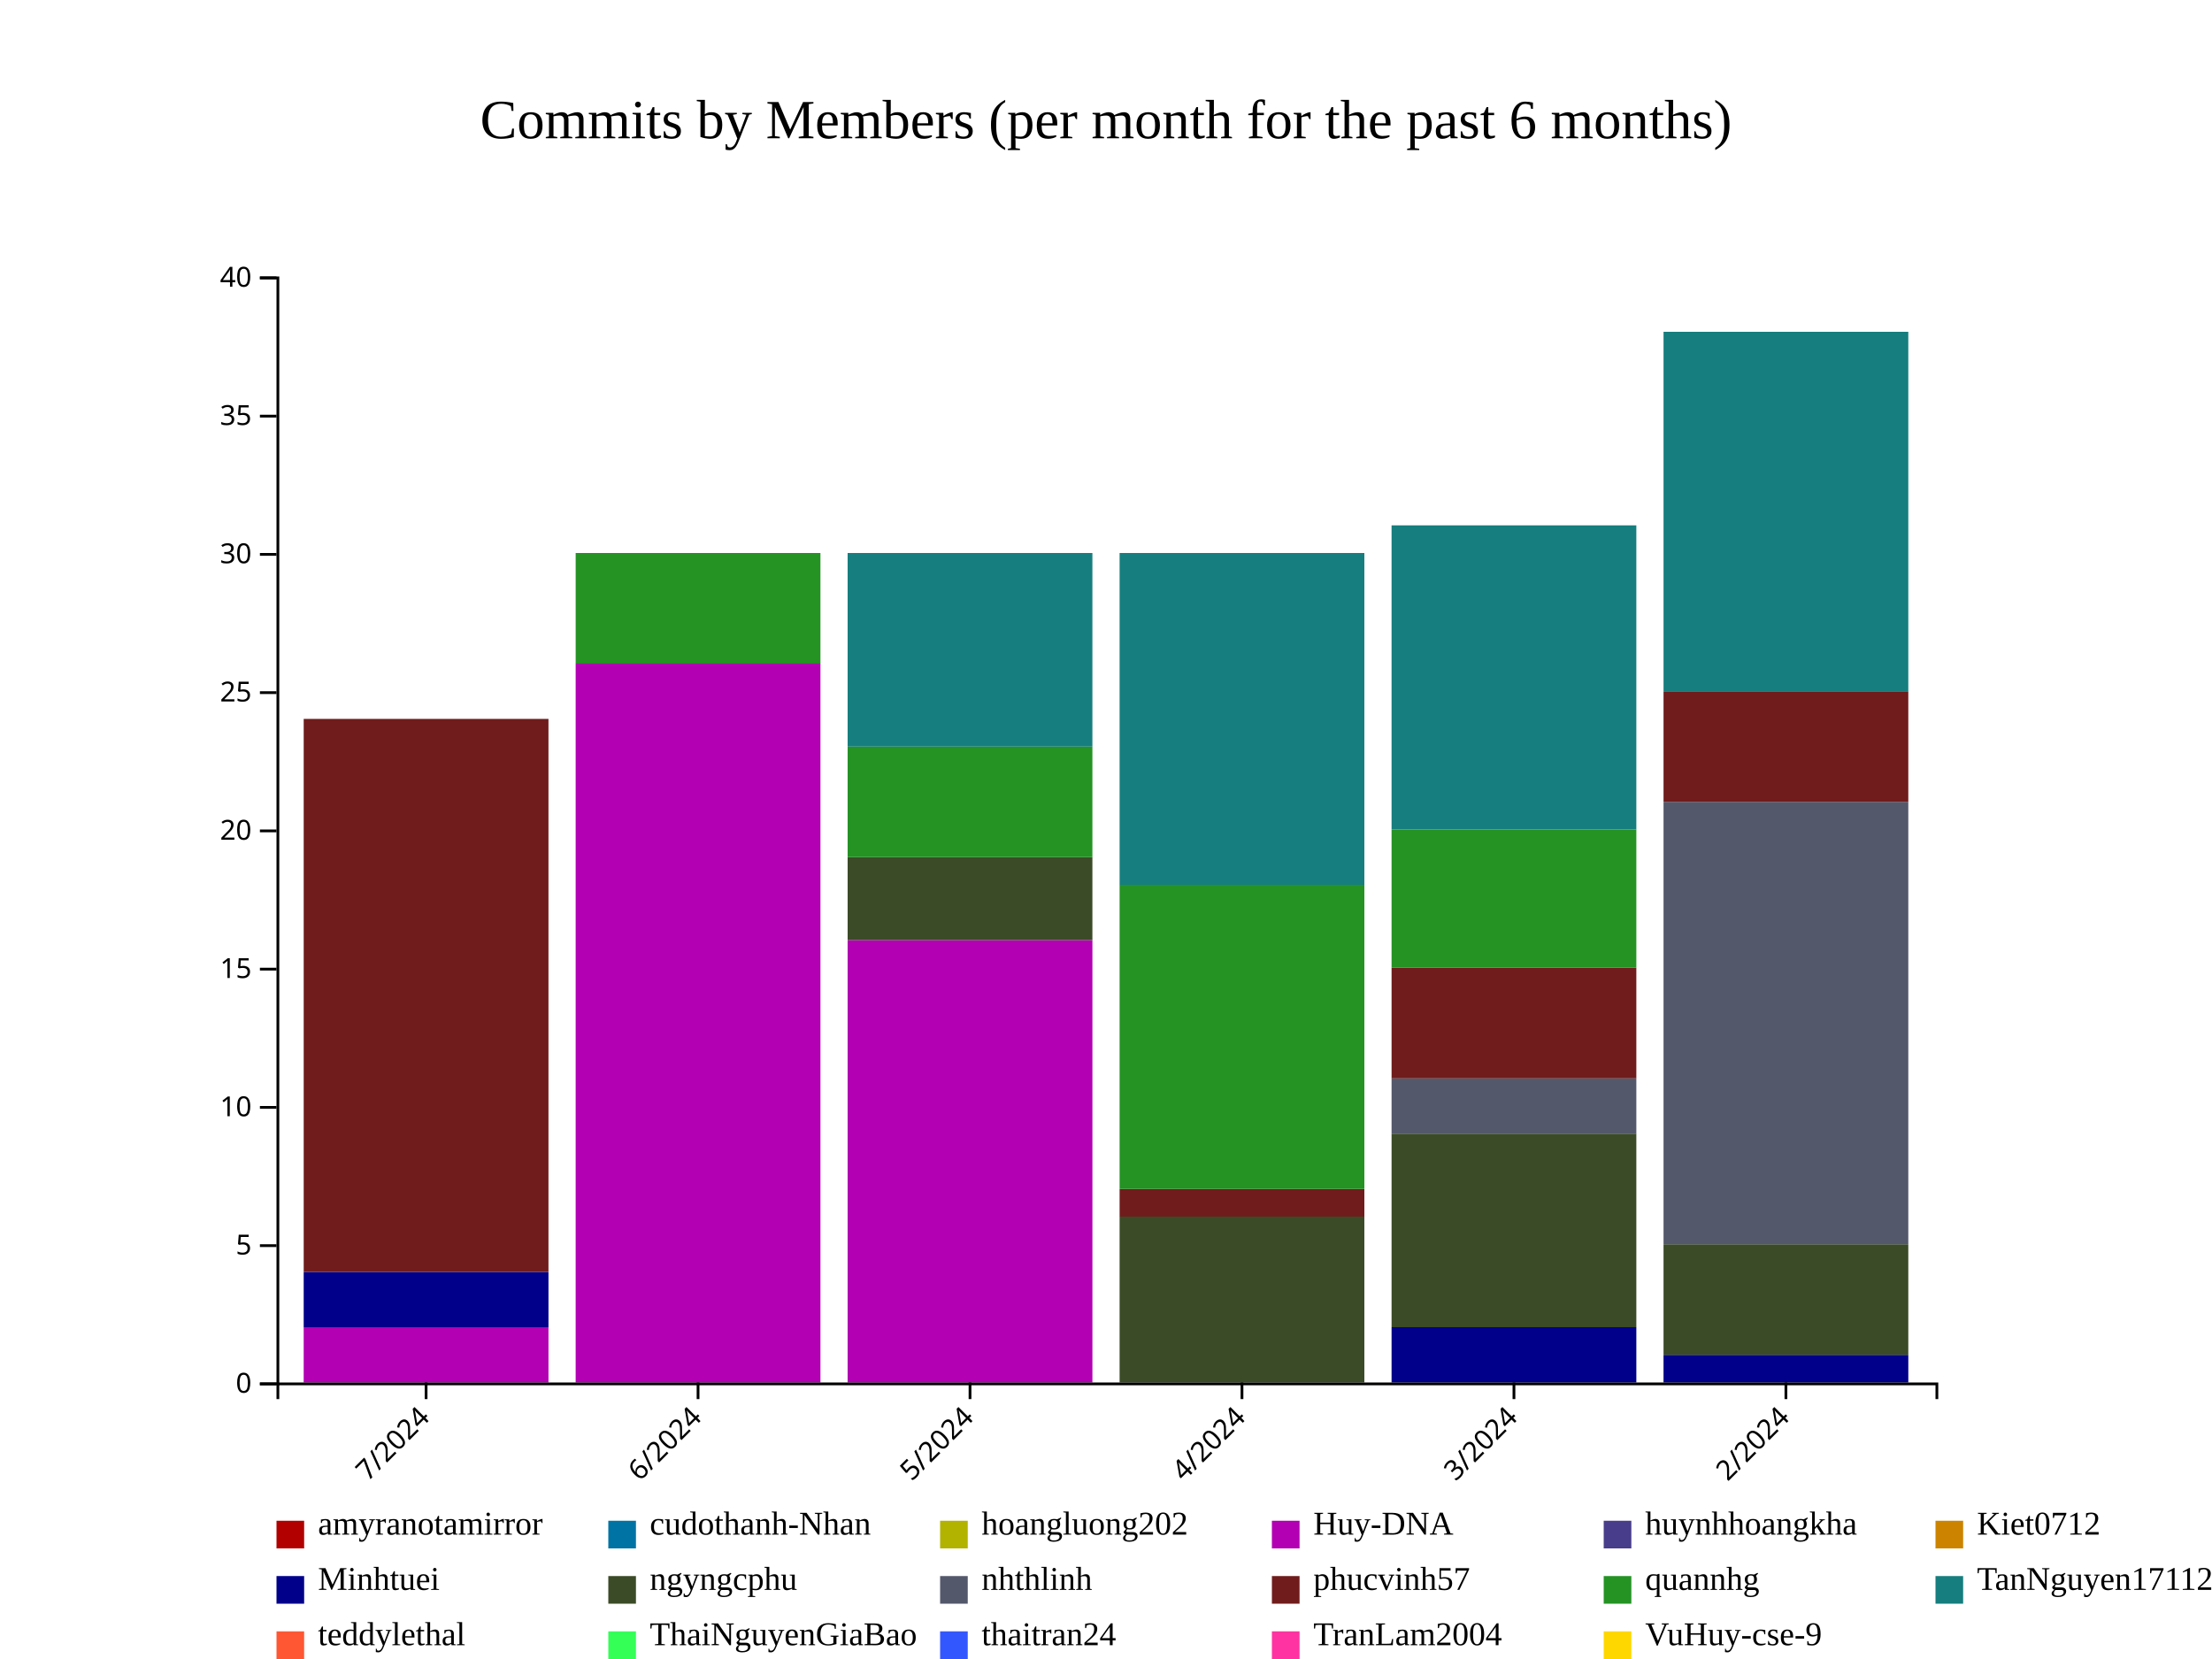
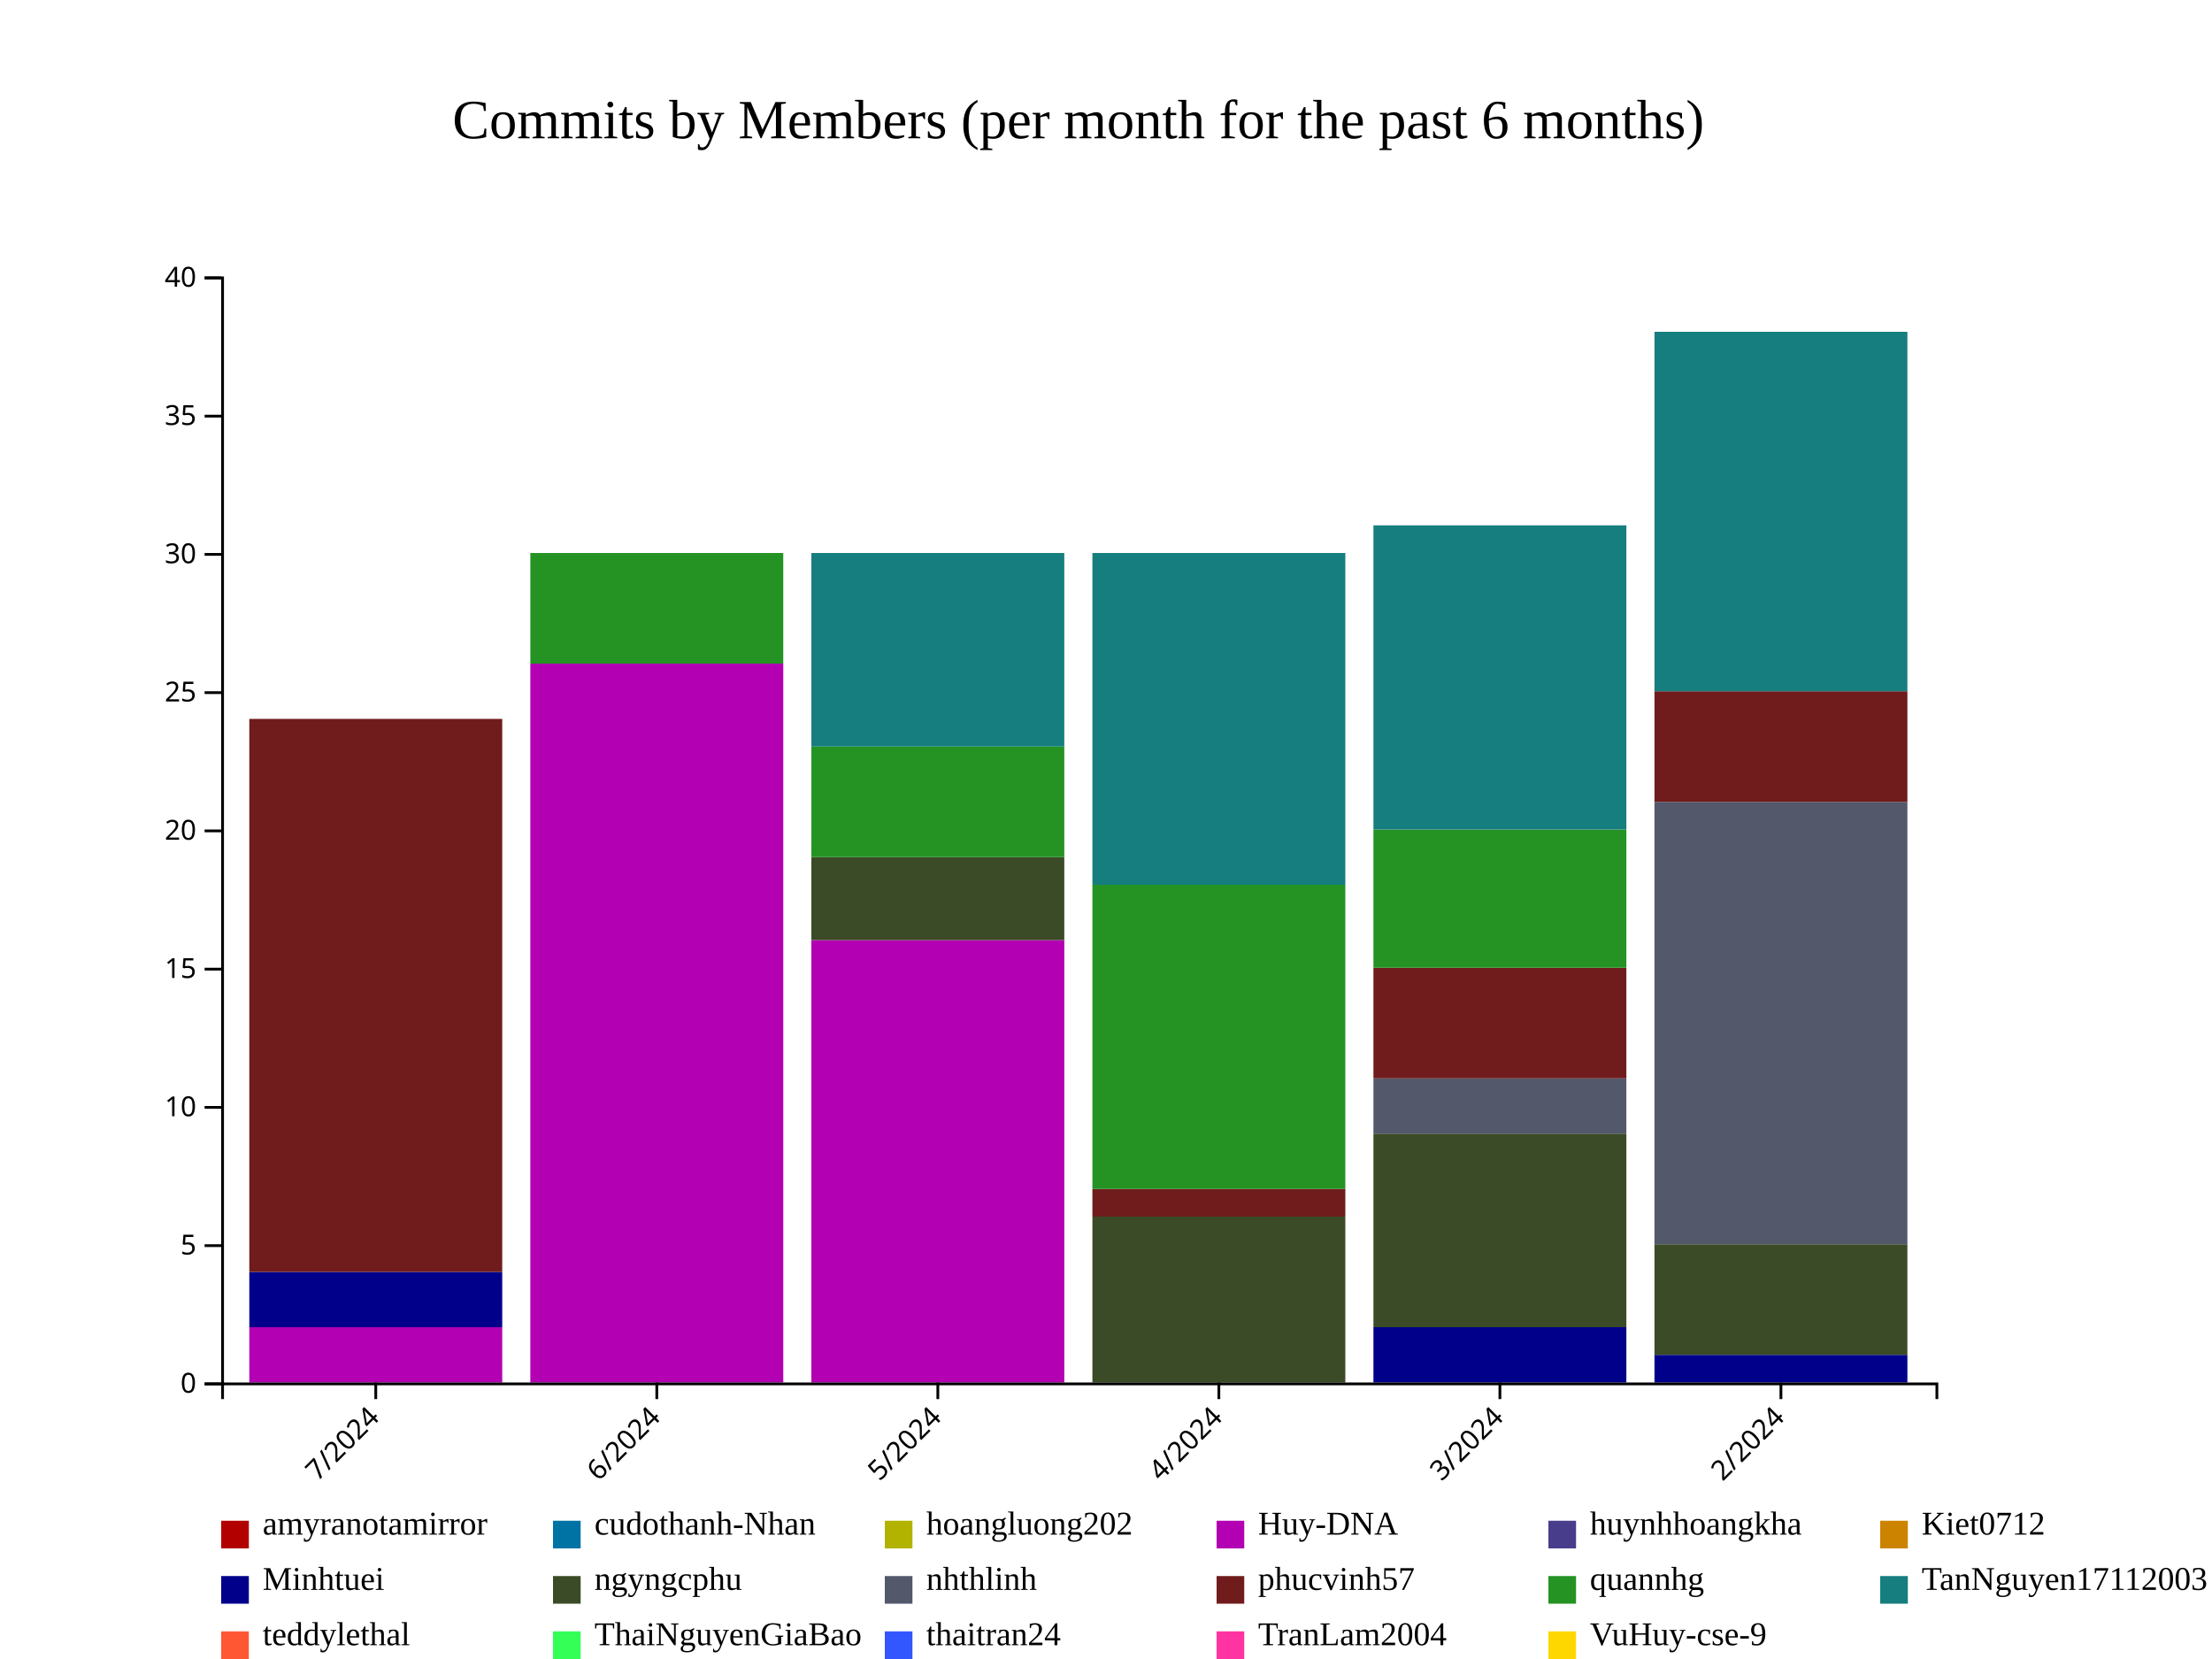
<svg xmlns="http://www.w3.org/2000/svg" style="background-color: rgb(240, 240, 240);" width="800" height="600">
-   <g transform="translate(100,100)">
+   <g transform="translate(80,100)">
    <g fill="#B20000">
-       <rect x="9.836" y="400" height="0" width="88.525" />
-       <rect x="108.197" y="400" height="0" width="88.525" />
-       <rect x="206.557" y="400" height="0" width="88.525" />
-       <rect x="304.918" y="400" height="0" width="88.525" />
-       <rect x="403.279" y="400" height="0" width="88.525" />
-       <rect x="501.639" y="400" height="0" width="88.525" />
+       <rect x="10.164" y="400" height="0" width="91.475" />
+       <rect x="111.803" y="400" height="0" width="91.475" />
+       <rect x="213.443" y="400" height="0" width="91.475" />
+       <rect x="315.082" y="400" height="0" width="91.475" />
+       <rect x="416.721" y="400" height="0" width="91.475" />
+       <rect x="518.361" y="400" height="0" width="91.475" />
    </g>
    <g fill="#0073A5">
-       <rect x="9.836" y="400" height="0" width="88.525" />
-       <rect x="108.197" y="400" height="0" width="88.525" />
-       <rect x="206.557" y="400" height="0" width="88.525" />
-       <rect x="304.918" y="400" height="0" width="88.525" />
-       <rect x="403.279" y="400" height="0" width="88.525" />
-       <rect x="501.639" y="400" height="0" width="88.525" />
+       <rect x="10.164" y="400" height="0" width="91.475" />
+       <rect x="111.803" y="400" height="0" width="91.475" />
+       <rect x="213.443" y="400" height="0" width="91.475" />
+       <rect x="315.082" y="400" height="0" width="91.475" />
+       <rect x="416.721" y="400" height="0" width="91.475" />
+       <rect x="518.361" y="400" height="0" width="91.475" />
    </g>
    <g fill="#B2B200">
-       <rect x="9.836" y="400" height="0" width="88.525" />
-       <rect x="108.197" y="400" height="0" width="88.525" />
-       <rect x="206.557" y="400" height="0" width="88.525" />
-       <rect x="304.918" y="400" height="0" width="88.525" />
-       <rect x="403.279" y="400" height="0" width="88.525" />
-       <rect x="501.639" y="400" height="0" width="88.525" />
+       <rect x="10.164" y="400" height="0" width="91.475" />
+       <rect x="111.803" y="400" height="0" width="91.475" />
+       <rect x="213.443" y="400" height="0" width="91.475" />
+       <rect x="315.082" y="400" height="0" width="91.475" />
+       <rect x="416.721" y="400" height="0" width="91.475" />
+       <rect x="518.361" y="400" height="0" width="91.475" />
    </g>
    <g fill="#B200B2">
-       <rect x="9.836" y="380" height="20" width="88.525" />
-       <rect x="108.197" y="140" height="260" width="88.525" />
-       <rect x="206.557" y="240" height="160" width="88.525" />
-       <rect x="304.918" y="400" height="0" width="88.525" />
-       <rect x="403.279" y="400" height="0" width="88.525" />
-       <rect x="501.639" y="400" height="0" width="88.525" />
+       <rect x="10.164" y="380" height="20" width="91.475" />
+       <rect x="111.803" y="140" height="260" width="91.475" />
+       <rect x="213.443" y="240" height="160" width="91.475" />
+       <rect x="315.082" y="400" height="0" width="91.475" />
+       <rect x="416.721" y="400" height="0" width="91.475" />
+       <rect x="518.361" y="400" height="0" width="91.475" />
    </g>
    <g fill="#483D8B">
-       <rect x="9.836" y="380" height="0" width="88.525" />
-       <rect x="108.197" y="140" height="0" width="88.525" />
-       <rect x="206.557" y="240" height="0" width="88.525" />
-       <rect x="304.918" y="400" height="0" width="88.525" />
-       <rect x="403.279" y="400" height="0" width="88.525" />
-       <rect x="501.639" y="400" height="0" width="88.525" />
+       <rect x="10.164" y="380" height="0" width="91.475" />
+       <rect x="111.803" y="140" height="0" width="91.475" />
+       <rect x="213.443" y="240" height="0" width="91.475" />
+       <rect x="315.082" y="400" height="0" width="91.475" />
+       <rect x="416.721" y="400" height="0" width="91.475" />
+       <rect x="518.361" y="400" height="0" width="91.475" />
    </g>
    <g fill="#CC8400">
-       <rect x="9.836" y="380" height="0" width="88.525" />
-       <rect x="108.197" y="140" height="0" width="88.525" />
-       <rect x="206.557" y="240" height="0" width="88.525" />
-       <rect x="304.918" y="400" height="0" width="88.525" />
-       <rect x="403.279" y="400" height="0" width="88.525" />
-       <rect x="501.639" y="400" height="0" width="88.525" />
+       <rect x="10.164" y="380" height="0" width="91.475" />
+       <rect x="111.803" y="140" height="0" width="91.475" />
+       <rect x="213.443" y="240" height="0" width="91.475" />
+       <rect x="315.082" y="400" height="0" width="91.475" />
+       <rect x="416.721" y="400" height="0" width="91.475" />
+       <rect x="518.361" y="400" height="0" width="91.475" />
    </g>
    <g fill="#00008B">
-       <rect x="9.836" y="360" height="20" width="88.525" />
-       <rect x="108.197" y="140" height="0" width="88.525" />
-       <rect x="206.557" y="240" height="0" width="88.525" />
-       <rect x="304.918" y="400" height="0" width="88.525" />
-       <rect x="403.279" y="380" height="20" width="88.525" />
-       <rect x="501.639" y="390" height="10" width="88.525" />
+       <rect x="10.164" y="360" height="20" width="91.475" />
+       <rect x="111.803" y="140" height="0" width="91.475" />
+       <rect x="213.443" y="240" height="0" width="91.475" />
+       <rect x="315.082" y="400" height="0" width="91.475" />
+       <rect x="416.721" y="380" height="20" width="91.475" />
+       <rect x="518.361" y="390" height="10" width="91.475" />
    </g>
    <g fill="#3B4B27">
-       <rect x="9.836" y="360" height="0" width="88.525" />
-       <rect x="108.197" y="140" height="0" width="88.525" />
-       <rect x="206.557" y="210" height="30" width="88.525" />
-       <rect x="304.918" y="340" height="60" width="88.525" />
-       <rect x="403.279" y="310" height="70" width="88.525" />
-       <rect x="501.639" y="350" height="40" width="88.525" />
+       <rect x="10.164" y="360" height="0" width="91.475" />
+       <rect x="111.803" y="140" height="0" width="91.475" />
+       <rect x="213.443" y="210" height="30" width="91.475" />
+       <rect x="315.082" y="340" height="60" width="91.475" />
+       <rect x="416.721" y="310" height="70" width="91.475" />
+       <rect x="518.361" y="350" height="40" width="91.475" />
    </g>
    <g fill="#54586B">
-       <rect x="9.836" y="360" height="0" width="88.525" />
-       <rect x="108.197" y="140" height="0" width="88.525" />
-       <rect x="206.557" y="210" height="0" width="88.525" />
-       <rect x="304.918" y="340" height="0" width="88.525" />
-       <rect x="403.279" y="290" height="20" width="88.525" />
-       <rect x="501.639" y="190" height="160" width="88.525" />
+       <rect x="10.164" y="360" height="0" width="91.475" />
+       <rect x="111.803" y="140" height="0" width="91.475" />
+       <rect x="213.443" y="210" height="0" width="91.475" />
+       <rect x="315.082" y="340" height="0" width="91.475" />
+       <rect x="416.721" y="290" height="20" width="91.475" />
+       <rect x="518.361" y="190" height="160" width="91.475" />
    </g>
    <g fill="#701C1C">
-       <rect x="9.836" y="160" height="200" width="88.525" />
-       <rect x="108.197" y="140" height="0" width="88.525" />
-       <rect x="206.557" y="210" height="0" width="88.525" />
-       <rect x="304.918" y="330" height="10" width="88.525" />
-       <rect x="403.279" y="250" height="40" width="88.525" />
-       <rect x="501.639" y="150" height="40" width="88.525" />
+       <rect x="10.164" y="160" height="200" width="91.475" />
+       <rect x="111.803" y="140" height="0" width="91.475" />
+       <rect x="213.443" y="210" height="0" width="91.475" />
+       <rect x="315.082" y="330" height="10" width="91.475" />
+       <rect x="416.721" y="250" height="40" width="91.475" />
+       <rect x="518.361" y="150" height="40" width="91.475" />
    </g>
    <g fill="#249324">
-       <rect x="9.836" y="160" height="0" width="88.525" />
-       <rect x="108.197" y="100" height="40" width="88.525" />
-       <rect x="206.557" y="170" height="40" width="88.525" />
-       <rect x="304.918" y="220" height="110" width="88.525" />
-       <rect x="403.279" y="200" height="50" width="88.525" />
-       <rect x="501.639" y="150" height="0" width="88.525" />
+       <rect x="10.164" y="160" height="0" width="91.475" />
+       <rect x="111.803" y="100" height="40" width="91.475" />
+       <rect x="213.443" y="170" height="40" width="91.475" />
+       <rect x="315.082" y="220" height="110" width="91.475" />
+       <rect x="416.721" y="200" height="50" width="91.475" />
+       <rect x="518.361" y="150" height="0" width="91.475" />
    </g>
    <g fill="#167E7E">
-       <rect x="9.836" y="160" height="0" width="88.525" />
-       <rect x="108.197" y="100" height="0" width="88.525" />
-       <rect x="206.557" y="100" height="70" width="88.525" />
-       <rect x="304.918" y="100" height="120" width="88.525" />
-       <rect x="403.279" y="90" height="110" width="88.525" />
-       <rect x="501.639" y="20" height="130" width="88.525" />
+       <rect x="10.164" y="160" height="0" width="91.475" />
+       <rect x="111.803" y="100" height="0" width="91.475" />
+       <rect x="213.443" y="100" height="70" width="91.475" />
+       <rect x="315.082" y="100" height="120" width="91.475" />
+       <rect x="416.721" y="90" height="110" width="91.475" />
+       <rect x="518.361" y="20" height="130" width="91.475" />
    </g>
    <g fill="#FF5733">
-       <rect x="9.836" y="160" height="0" width="88.525" />
-       <rect x="108.197" y="100" height="0" width="88.525" />
-       <rect x="206.557" y="100" height="0" width="88.525" />
-       <rect x="304.918" y="100" height="0" width="88.525" />
-       <rect x="403.279" y="90" height="0" width="88.525" />
-       <rect x="501.639" y="20" height="0" width="88.525" />
+       <rect x="10.164" y="160" height="0" width="91.475" />
+       <rect x="111.803" y="100" height="0" width="91.475" />
+       <rect x="213.443" y="100" height="0" width="91.475" />
+       <rect x="315.082" y="100" height="0" width="91.475" />
+       <rect x="416.721" y="90" height="0" width="91.475" />
+       <rect x="518.361" y="20" height="0" width="91.475" />
    </g>
    <g fill="#33FF57">
-       <rect x="9.836" y="160" height="0" width="88.525" />
-       <rect x="108.197" y="100" height="0" width="88.525" />
-       <rect x="206.557" y="100" height="0" width="88.525" />
-       <rect x="304.918" y="100" height="0" width="88.525" />
-       <rect x="403.279" y="90" height="0" width="88.525" />
-       <rect x="501.639" y="20" height="0" width="88.525" />
+       <rect x="10.164" y="160" height="0" width="91.475" />
+       <rect x="111.803" y="100" height="0" width="91.475" />
+       <rect x="213.443" y="100" height="0" width="91.475" />
+       <rect x="315.082" y="100" height="0" width="91.475" />
+       <rect x="416.721" y="90" height="0" width="91.475" />
+       <rect x="518.361" y="20" height="0" width="91.475" />
    </g>
    <g fill="#3357FF">
-       <rect x="9.836" y="160" height="0" width="88.525" />
-       <rect x="108.197" y="100" height="0" width="88.525" />
-       <rect x="206.557" y="100" height="0" width="88.525" />
-       <rect x="304.918" y="100" height="0" width="88.525" />
-       <rect x="403.279" y="90" height="0" width="88.525" />
-       <rect x="501.639" y="20" height="0" width="88.525" />
+       <rect x="10.164" y="160" height="0" width="91.475" />
+       <rect x="111.803" y="100" height="0" width="91.475" />
+       <rect x="213.443" y="100" height="0" width="91.475" />
+       <rect x="315.082" y="100" height="0" width="91.475" />
+       <rect x="416.721" y="90" height="0" width="91.475" />
+       <rect x="518.361" y="20" height="0" width="91.475" />
    </g>
    <g fill="#FF33A1">
-       <rect x="9.836" y="160" height="0" width="88.525" />
-       <rect x="108.197" y="100" height="0" width="88.525" />
-       <rect x="206.557" y="100" height="0" width="88.525" />
-       <rect x="304.918" y="100" height="0" width="88.525" />
-       <rect x="403.279" y="90" height="0" width="88.525" />
-       <rect x="501.639" y="20" height="0" width="88.525" />
+       <rect x="10.164" y="160" height="0" width="91.475" />
+       <rect x="111.803" y="100" height="0" width="91.475" />
+       <rect x="213.443" y="100" height="0" width="91.475" />
+       <rect x="315.082" y="100" height="0" width="91.475" />
+       <rect x="416.721" y="90" height="0" width="91.475" />
+       <rect x="518.361" y="20" height="0" width="91.475" />
    </g>
    <g fill="#FFD700">
-       <rect x="9.836" y="160" height="0" width="88.525" />
-       <rect x="108.197" y="100" height="0" width="88.525" />
-       <rect x="206.557" y="100" height="0" width="88.525" />
-       <rect x="304.918" y="100" height="0" width="88.525" />
-       <rect x="403.279" y="90" height="0" width="88.525" />
-       <rect x="501.639" y="20" height="0" width="88.525" />
+       <rect x="10.164" y="160" height="0" width="91.475" />
+       <rect x="111.803" y="100" height="0" width="91.475" />
+       <rect x="213.443" y="100" height="0" width="91.475" />
+       <rect x="315.082" y="100" height="0" width="91.475" />
+       <rect x="416.721" y="90" height="0" width="91.475" />
+       <rect x="518.361" y="20" height="0" width="91.475" />
    </g>
    <g class="x-axis" transform="translate(0,400)" fill="none" font-size="10" font-family="sans-serif" text-anchor="middle">
-       <path class="domain" stroke="currentColor" d="M0.5,6V0.5H600.5V6" />
-       <g class="tick" opacity="1" transform="translate(54.09836,0)">
+       <path class="domain" stroke="currentColor" d="M0.5,6V0.5H620.5V6" />
+       <g class="tick" opacity="1" transform="translate(55.90164,0)">
        <line stroke="currentColor" y2="6" />
        <text fill="currentColor" y="9" dy=".15em" style="text-anchor: end;" dx="-.8em" transform="rotate(-45)">7/2024</text>
      </g>
-       <g class="tick" opacity="1" transform="translate(152.459,0)">
+       <g class="tick" opacity="1" transform="translate(157.541,0)">
        <line stroke="currentColor" y2="6" />
        <text fill="currentColor" y="9" dy=".15em" style="text-anchor: end;" dx="-.8em" transform="rotate(-45)">6/2024</text>
      </g>
-       <g class="tick" opacity="1" transform="translate(250.8197,0)">
+       <g class="tick" opacity="1" transform="translate(259.1803,0)">
        <line stroke="currentColor" y2="6" />
        <text fill="currentColor" y="9" dy=".15em" style="text-anchor: end;" dx="-.8em" transform="rotate(-45)">5/2024</text>
      </g>
-       <g class="tick" opacity="1" transform="translate(349.1803,0)">
+       <g class="tick" opacity="1" transform="translate(360.8197,0)">
        <line stroke="currentColor" y2="6" />
        <text fill="currentColor" y="9" dy=".15em" style="text-anchor: end;" dx="-.8em" transform="rotate(-45)">4/2024</text>
      </g>
-       <g class="tick" opacity="1" transform="translate(447.541,0)">
+       <g class="tick" opacity="1" transform="translate(462.459,0)">
        <line stroke="currentColor" y2="6" />
        <text fill="currentColor" y="9" dy=".15em" style="text-anchor: end;" dx="-.8em" transform="rotate(-45)">3/2024</text>
      </g>
-       <g class="tick" opacity="1" transform="translate(545.9016,0)">
+       <g class="tick" opacity="1" transform="translate(564.0984,0)">
        <line stroke="currentColor" y2="6" />
        <text fill="currentColor" y="9" dy=".15em" style="text-anchor: end;" dx="-.8em" transform="rotate(-45)">2/2024</text>
      </g>
    </g>
    <g class="y-axis" fill="none" font-size="10" font-family="sans-serif" text-anchor="end">
      <path class="domain" stroke="currentColor" d="M-6,400.5H0.5V0.5H-6" />
      <g class="tick" opacity="1" transform="translate(0,400.5)">
        <line stroke="currentColor" x2="-6" />
        <text fill="currentColor" x="-9" dy="0.32em">0</text>
      </g>
      <g class="tick" opacity="1" transform="translate(0,350.5)">
        <line stroke="currentColor" x2="-6" />
        <text fill="currentColor" x="-9" dy="0.32em">5</text>
      </g>
      <g class="tick" opacity="1" transform="translate(0,300.5)">
        <line stroke="currentColor" x2="-6" />
        <text fill="currentColor" x="-9" dy="0.32em">10</text>
      </g>
      <g class="tick" opacity="1" transform="translate(0,250.5)">
        <line stroke="currentColor" x2="-6" />
        <text fill="currentColor" x="-9" dy="0.32em">15</text>
      </g>
      <g class="tick" opacity="1" transform="translate(0,200.5)">
        <line stroke="currentColor" x2="-6" />
        <text fill="currentColor" x="-9" dy="0.32em">20</text>
      </g>
      <g class="tick" opacity="1" transform="translate(0,150.5)">
        <line stroke="currentColor" x2="-6" />
        <text fill="currentColor" x="-9" dy="0.32em">25</text>
      </g>
      <g class="tick" opacity="1" transform="translate(0,100.5)">
        <line stroke="currentColor" x2="-6" />
        <text fill="currentColor" x="-9" dy="0.32em">30</text>
      </g>
      <g class="tick" opacity="1" transform="translate(0,50.5)">
        <line stroke="currentColor" x2="-6" />
        <text fill="currentColor" x="-9" dy="0.32em">35</text>
      </g>
      <g class="tick" opacity="1" transform="translate(0,0.5)">
        <line stroke="currentColor" x2="-6" />
        <text fill="currentColor" x="-9" dy="0.32em">40</text>
      </g>
    </g>
-     <text x="300" y="-50" text-anchor="middle" style="font-size: 20px; fill: black;">Commits by Members (per month for the past 6 months)</text>
+     <text x="310" y="-50" text-anchor="middle" style="font-size: 20px; fill: black;">Commits by Members (per month for the past 6 months)</text>
    <g class="legend" transform="translate(0, 450)">
      <g class="legend-item" transform="translate(0,0)">
        <rect x="0" y="0" width="10" height="10" fill="#B20000" />
        <text x="15" y="5" style="font-size: 12px;" alignment-baseline="middle">amyranotamirror</text>
      </g>
      <g class="legend-item" transform="translate(120,0)">
        <rect x="0" y="0" width="10" height="10" fill="#0073A5" />
        <text x="15" y="5" style="font-size: 12px;" alignment-baseline="middle">cudothanh-Nhan</text>
      </g>
      <g class="legend-item" transform="translate(240,0)">
        <rect x="0" y="0" width="10" height="10" fill="#B2B200" />
        <text x="15" y="5" style="font-size: 12px;" alignment-baseline="middle">hoangluong202</text>
      </g>
      <g class="legend-item" transform="translate(360,0)">
        <rect x="0" y="0" width="10" height="10" fill="#B200B2" />
        <text x="15" y="5" style="font-size: 12px;" alignment-baseline="middle">Huy-DNA</text>
      </g>
      <g class="legend-item" transform="translate(480,0)">
        <rect x="0" y="0" width="10" height="10" fill="#483D8B" />
        <text x="15" y="5" style="font-size: 12px;" alignment-baseline="middle">huynhhoangkha</text>
      </g>
      <g class="legend-item" transform="translate(600,0)">
        <rect x="0" y="0" width="10" height="10" fill="#CC8400" />
        <text x="15" y="5" style="font-size: 12px;" alignment-baseline="middle">Kiet0712</text>
      </g>
      <g class="legend-item" transform="translate(0,20)">
        <rect x="0" y="0" width="10" height="10" fill="#00008B" />
        <text x="15" y="5" style="font-size: 12px;" alignment-baseline="middle">Minhtuei</text>
      </g>
      <g class="legend-item" transform="translate(120,20)">
        <rect x="0" y="0" width="10" height="10" fill="#3B4B27" />
        <text x="15" y="5" style="font-size: 12px;" alignment-baseline="middle">ngyngcphu</text>
      </g>
      <g class="legend-item" transform="translate(240,20)">
        <rect x="0" y="0" width="10" height="10" fill="#54586B" />
        <text x="15" y="5" style="font-size: 12px;" alignment-baseline="middle">nhthlinh</text>
      </g>
      <g class="legend-item" transform="translate(360,20)">
        <rect x="0" y="0" width="10" height="10" fill="#701C1C" />
        <text x="15" y="5" style="font-size: 12px;" alignment-baseline="middle">phucvinh57</text>
      </g>
      <g class="legend-item" transform="translate(480,20)">
        <rect x="0" y="0" width="10" height="10" fill="#249324" />
        <text x="15" y="5" style="font-size: 12px;" alignment-baseline="middle">quannhg</text>
      </g>
      <g class="legend-item" transform="translate(600,20)">
        <rect x="0" y="0" width="10" height="10" fill="#167E7E" />
        <text x="15" y="5" style="font-size: 12px;" alignment-baseline="middle">TanNguyen17112003</text>
      </g>
      <g class="legend-item" transform="translate(0,40)">
        <rect x="0" y="0" width="10" height="10" fill="#FF5733" />
        <text x="15" y="5" style="font-size: 12px;" alignment-baseline="middle">teddylethal</text>
      </g>
      <g class="legend-item" transform="translate(120,40)">
        <rect x="0" y="0" width="10" height="10" fill="#33FF57" />
        <text x="15" y="5" style="font-size: 12px;" alignment-baseline="middle">ThaiNguyenGiaBao</text>
      </g>
      <g class="legend-item" transform="translate(240,40)">
        <rect x="0" y="0" width="10" height="10" fill="#3357FF" />
        <text x="15" y="5" style="font-size: 12px;" alignment-baseline="middle">thaitran24</text>
      </g>
      <g class="legend-item" transform="translate(360,40)">
        <rect x="0" y="0" width="10" height="10" fill="#FF33A1" />
        <text x="15" y="5" style="font-size: 12px;" alignment-baseline="middle">TranLam2004</text>
      </g>
      <g class="legend-item" transform="translate(480,40)">
        <rect x="0" y="0" width="10" height="10" fill="#FFD700" />
        <text x="15" y="5" style="font-size: 12px;" alignment-baseline="middle">VuHuy-cse-9</text>
      </g>
    </g>
  </g>
</svg>
